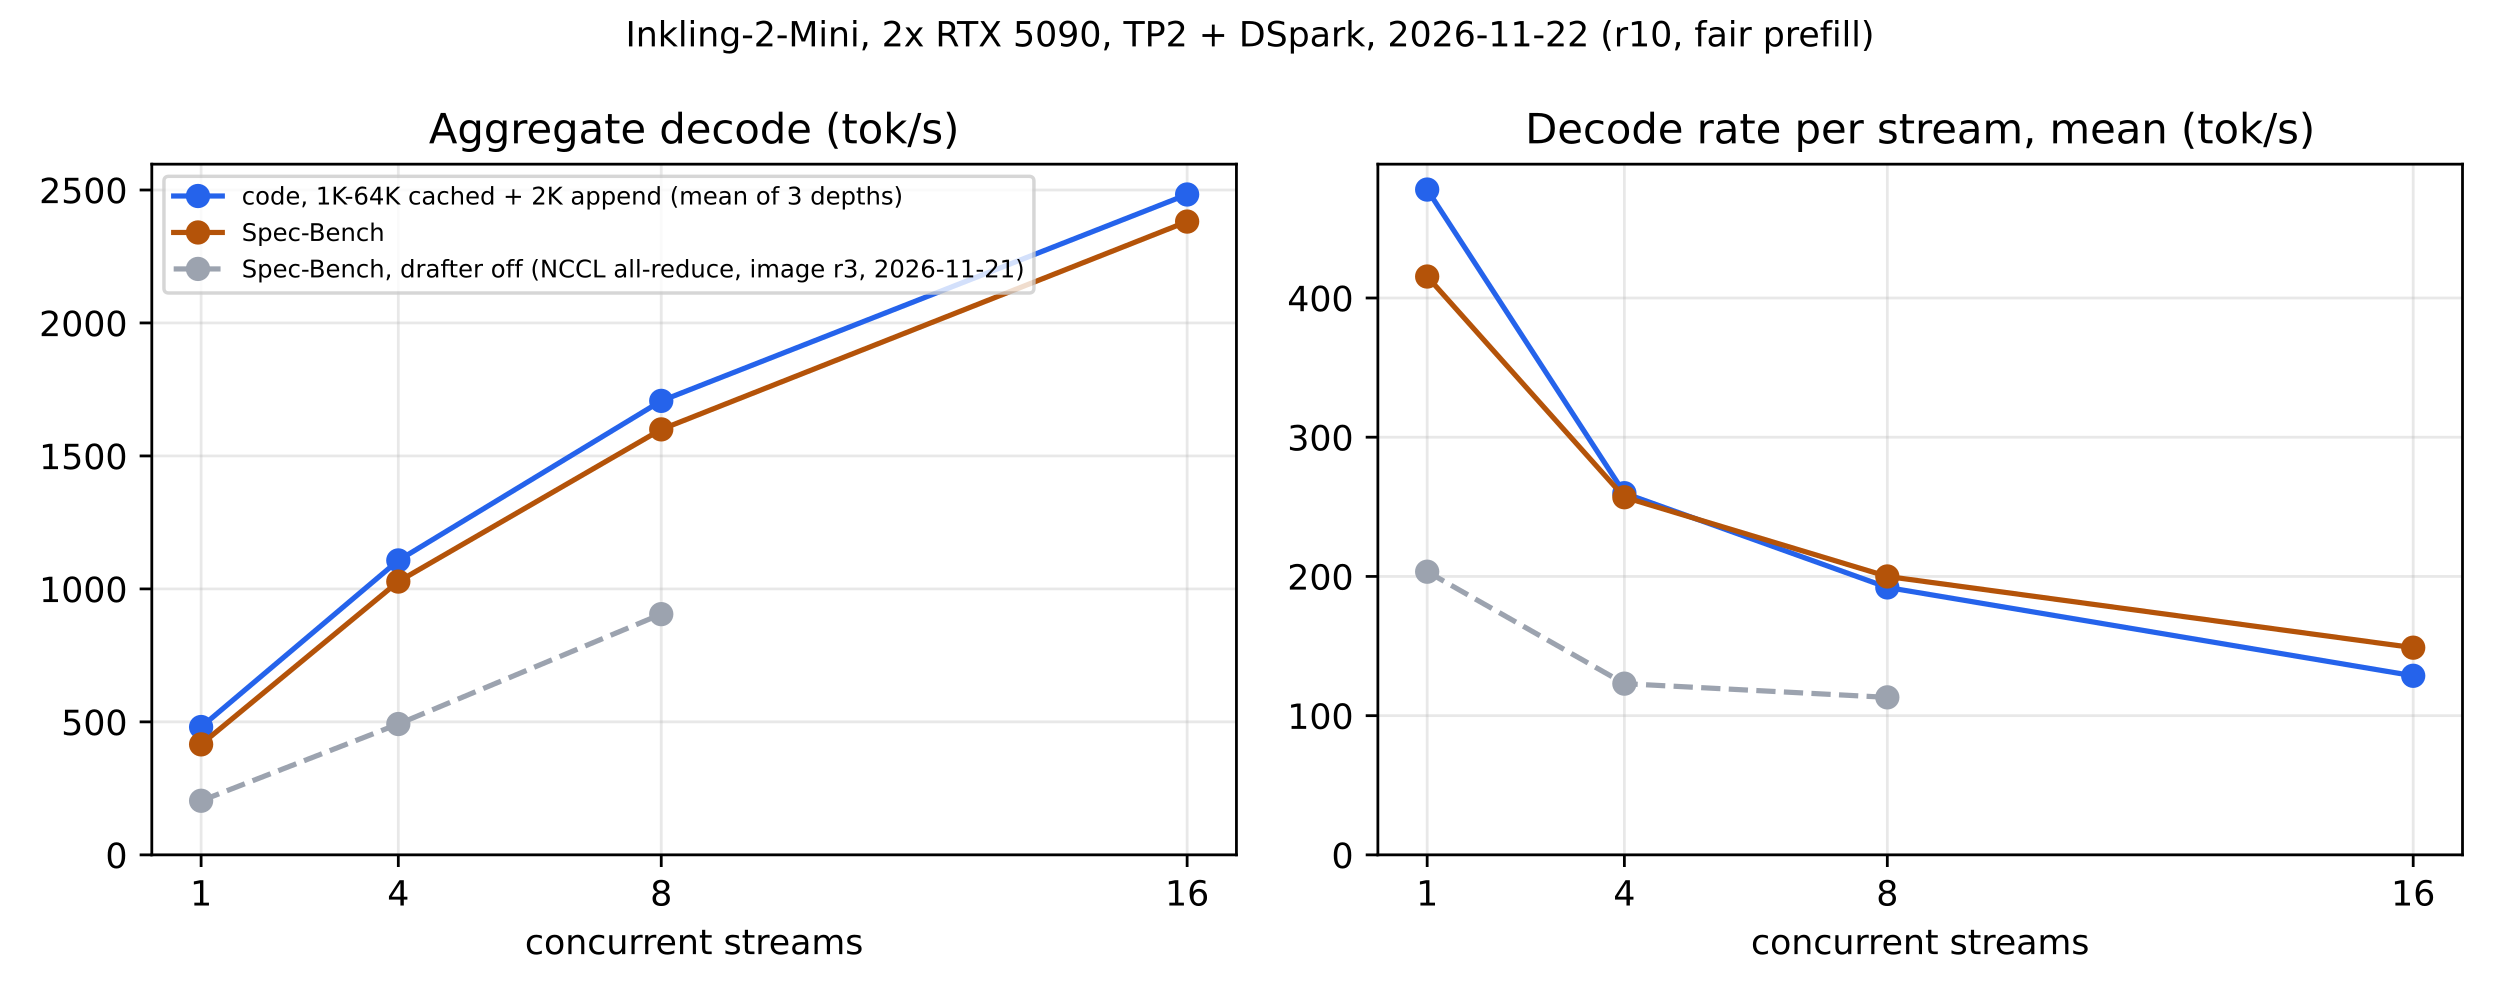
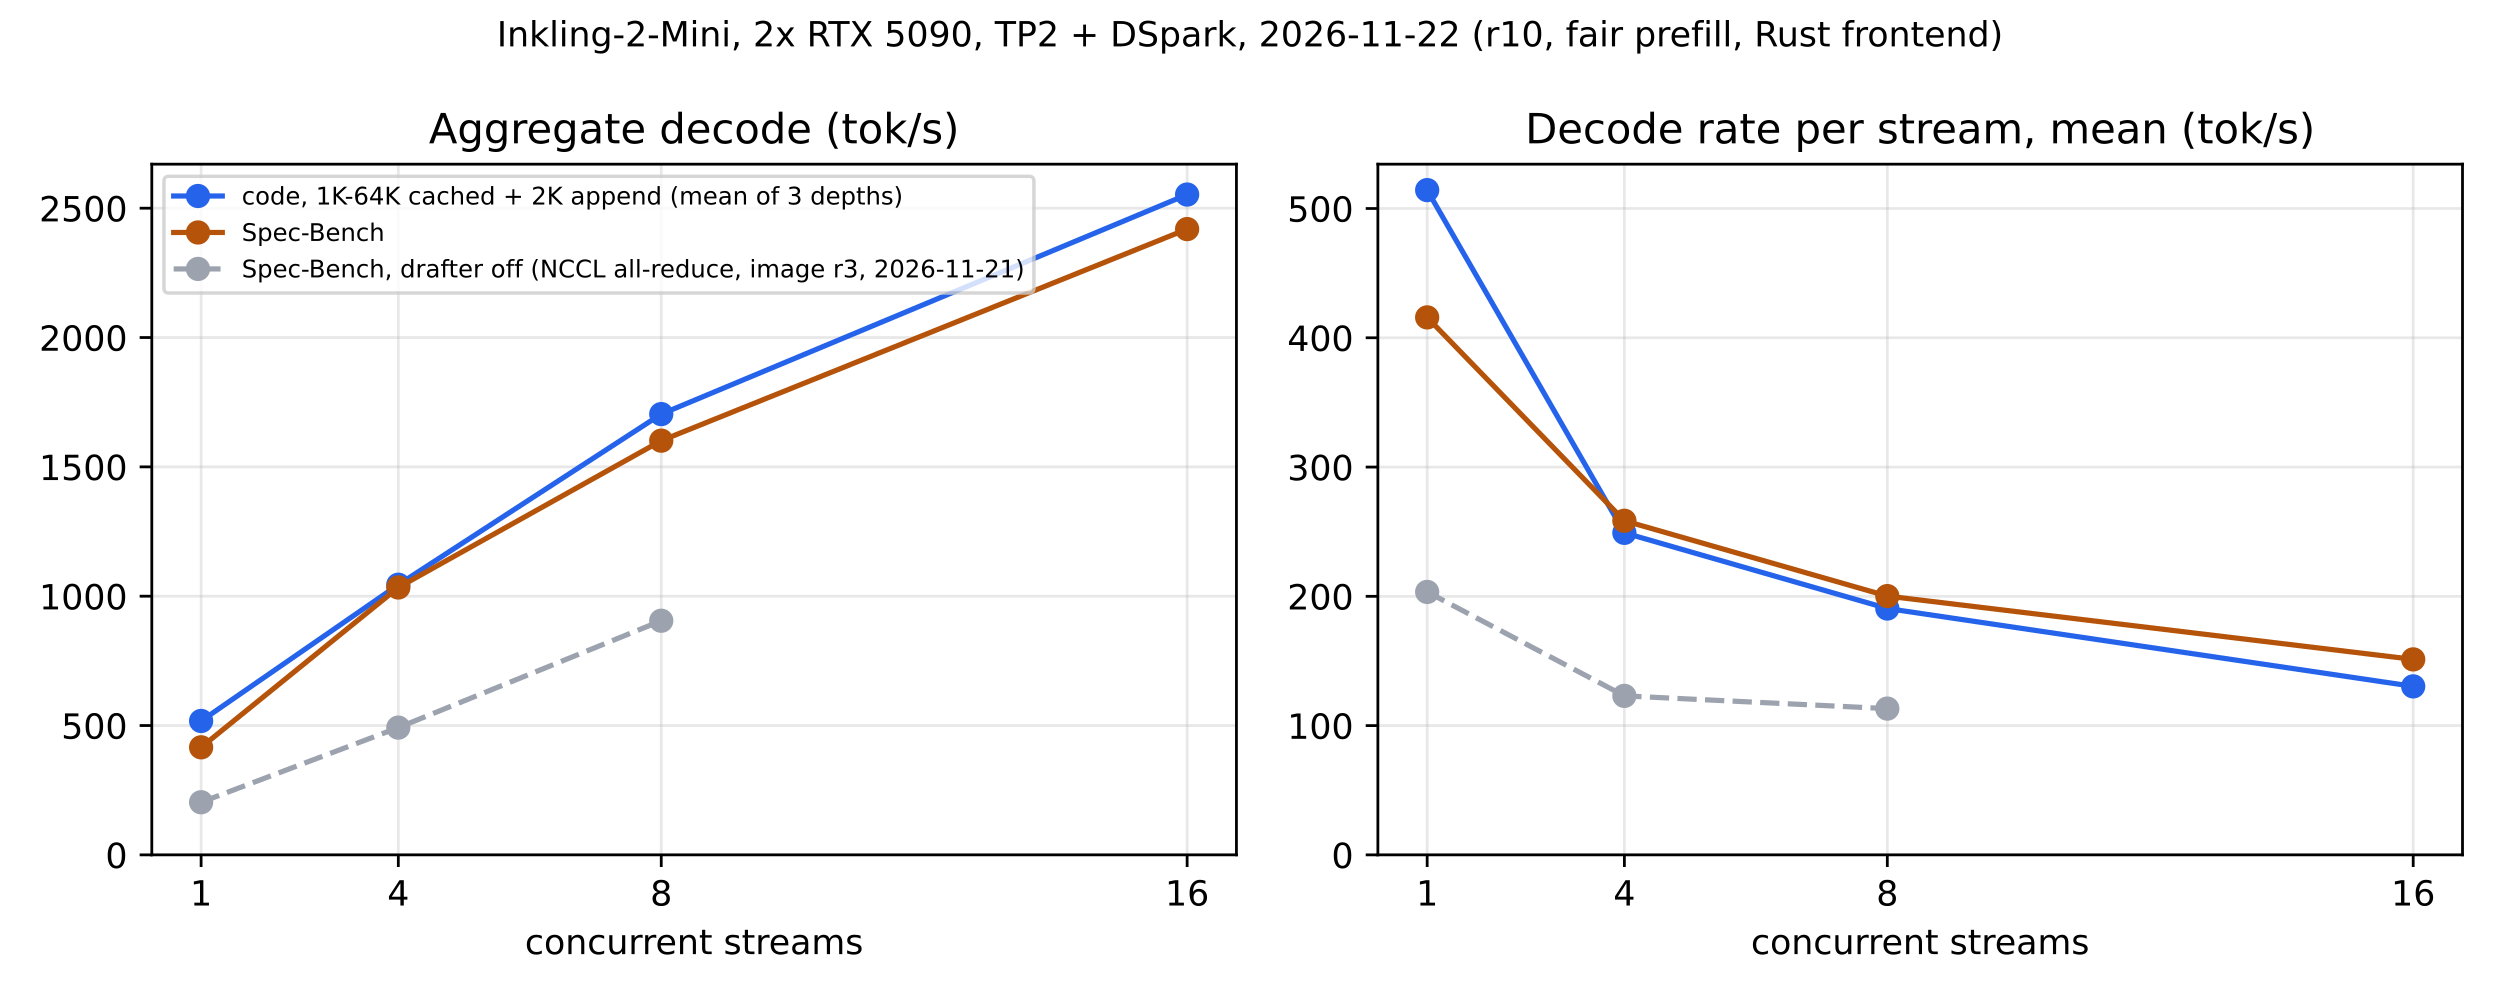
<svg xmlns="http://www.w3.org/2000/svg" xmlns:xlink="http://www.w3.org/1999/xlink" width="720pt" height="288pt" viewBox="0 0 720 288" version="1.1">
  <defs>
    <style type="text/css">*{stroke-linejoin: round; stroke-linecap: butt}</style>
  </defs>
  <g id="figure_1">
    <g id="patch_1">
      <path d="M 0 288  L 720 288  L 720 0  L 0 0  z " style="fill: #ffffff" />
    </g>
    <g id="axes_1">
      <g id="patch_2">
        <path d="M 43.72 246.2  L 356.093 246.2  L 356.093 47.282  L 43.72 47.282  z " style="fill: #ffffff" />
      </g>
      <g id="matplotlib.axis_1">
        <g id="xtick_1">
          <g id="line2d_1">
            <path d="M 57.919 246.2  L 57.919 47.282  " clip-path="url(#p07072fa3d1)" style="fill: none; stroke: #b0b0b0; stroke-opacity: 0.3; stroke-width: 0.8; stroke-linecap: square" />
          </g>
          <g id="line2d_2">
            <defs>
              <path id="m8ae84a6c62" d="M 0 0  L 0 3.5  " style="stroke: #000000; stroke-width: 0.8" />
            </defs>
            <g>
              <use xlink:href="#m8ae84a6c62" x="57.919" y="246.2" style="stroke: #000000; stroke-width: 0.8" />
            </g>
          </g>
          <g id="text_1">
            <text style="font-size: 10px; font-family: 'DejaVu Sans', 'Bitstream Vera Sans', 'Computer Modern Sans Serif', 'Lucida Grande', 'Verdana', 'Geneva', 'Lucid', 'Arial', 'Helvetica', 'Avant Garde', sans-serif; text-anchor: middle" x="57.919" y="260.798" transform="rotate(-0 57.91875 260.7977)">1</text>
          </g>
        </g>
        <g id="xtick_2">
          <g id="line2d_3">
            <path d="M 114.714 246.2  L 114.714 47.282  " clip-path="url(#p07072fa3d1)" style="fill: none; stroke: #b0b0b0; stroke-opacity: 0.3; stroke-width: 0.8; stroke-linecap: square" />
          </g>
          <g id="line2d_4">
            <g>
              <use xlink:href="#m8ae84a6c62" x="114.714" y="246.2" style="stroke: #000000; stroke-width: 0.8" />
            </g>
          </g>
          <g id="text_2">
            <text style="font-size: 10px; font-family: 'DejaVu Sans', 'Bitstream Vera Sans', 'Computer Modern Sans Serif', 'Lucida Grande', 'Verdana', 'Geneva', 'Lucid', 'Arial', 'Helvetica', 'Avant Garde', sans-serif; text-anchor: middle" x="114.714" y="260.798" transform="rotate(-0 114.7138 260.7977)">4</text>
          </g>
        </g>
        <g id="xtick_3">
          <g id="line2d_5">
            <path d="M 190.44 246.2  L 190.44 47.282  " clip-path="url(#p07072fa3d1)" style="fill: none; stroke: #b0b0b0; stroke-opacity: 0.3; stroke-width: 0.8; stroke-linecap: square" />
          </g>
          <g id="line2d_6">
            <g>
              <use xlink:href="#m8ae84a6c62" x="190.44" y="246.2" style="stroke: #000000; stroke-width: 0.8" />
            </g>
          </g>
          <g id="text_3">
            <text style="font-size: 10px; font-family: 'DejaVu Sans', 'Bitstream Vera Sans', 'Computer Modern Sans Serif', 'Lucida Grande', 'Verdana', 'Geneva', 'Lucid', 'Arial', 'Helvetica', 'Avant Garde', sans-serif; text-anchor: middle" x="190.44" y="260.798" transform="rotate(-0 190.4404 260.7977)">8</text>
          </g>
        </g>
        <g id="xtick_4">
          <g id="line2d_7">
            <path d="M 341.894 246.2  L 341.894 47.282  " clip-path="url(#p07072fa3d1)" style="fill: none; stroke: #b0b0b0; stroke-opacity: 0.3; stroke-width: 0.8; stroke-linecap: square" />
          </g>
          <g id="line2d_8">
            <g>
              <use xlink:href="#m8ae84a6c62" x="341.894" y="246.2" style="stroke: #000000; stroke-width: 0.8" />
            </g>
          </g>
          <g id="text_4">
            <text style="font-size: 10px; font-family: 'DejaVu Sans', 'Bitstream Vera Sans', 'Computer Modern Sans Serif', 'Lucida Grande', 'Verdana', 'Geneva', 'Lucid', 'Arial', 'Helvetica', 'Avant Garde', sans-serif; text-anchor: middle" x="341.894" y="260.798" transform="rotate(-0 341.8938 260.7977)">16</text>
          </g>
        </g>
        <g id="text_5">
          <text style="font-size: 10px; font-family: 'DejaVu Sans', 'Bitstream Vera Sans', 'Computer Modern Sans Serif', 'Lucida Grande', 'Verdana', 'Geneva', 'Lucid', 'Arial', 'Helvetica', 'Avant Garde', sans-serif; text-anchor: middle" x="199.906" y="274.798" transform="rotate(-0 199.9063 274.7977)">concurrent streams</text>
        </g>
      </g>
      <g id="matplotlib.axis_2">
        <g id="ytick_1">
          <g id="line2d_9">
            <path d="M 43.72 246.2  L 356.093 246.2  " clip-path="url(#p07072fa3d1)" style="fill: none; stroke: #b0b0b0; stroke-opacity: 0.3; stroke-width: 0.8; stroke-linecap: square" />
          </g>
          <g id="line2d_10">
            <defs>
              <path id="m08a8c9f568" d="M 0 0  L -3.5 0  " style="stroke: #000000; stroke-width: 0.8" />
            </defs>
            <g>
              <use xlink:href="#m08a8c9f568" x="43.72" y="246.2" style="stroke: #000000; stroke-width: 0.8" />
            </g>
          </g>
          <g id="text_6">
            <text style="font-size: 10px; font-family: 'DejaVu Sans', 'Bitstream Vera Sans', 'Computer Modern Sans Serif', 'Lucida Grande', 'Verdana', 'Geneva', 'Lucid', 'Arial', 'Helvetica', 'Avant Garde', sans-serif; text-anchor: end" x="36.72" y="249.999" transform="rotate(-0 36.72 249.9988)">0</text>
          </g>
        </g>
        <g id="ytick_2">
          <g id="line2d_11">
-             <path d="M 43.72 207.903  L 356.093 207.903  " clip-path="url(#p07072fa3d1)" style="fill: none; stroke: #b0b0b0; stroke-opacity: 0.3; stroke-width: 0.8; stroke-linecap: square" />
+             <path d="M 43.72 208.953  L 356.093 208.953  " clip-path="url(#p07072fa3d1)" style="fill: none; stroke: #b0b0b0; stroke-opacity: 0.3; stroke-width: 0.8; stroke-linecap: square" />
          </g>
          <g id="line2d_12">
            <g>
-               <use xlink:href="#m08a8c9f568" x="43.72" y="207.903" style="stroke: #000000; stroke-width: 0.8" />
+               <use xlink:href="#m08a8c9f568" x="43.72" y="208.953" style="stroke: #000000; stroke-width: 0.8" />
            </g>
          </g>
          <g id="text_7">
-             <text style="font-size: 10px; font-family: 'DejaVu Sans', 'Bitstream Vera Sans', 'Computer Modern Sans Serif', 'Lucida Grande', 'Verdana', 'Geneva', 'Lucid', 'Arial', 'Helvetica', 'Avant Garde', sans-serif; text-anchor: end" x="36.72" y="211.701" transform="rotate(-0 36.72 211.7015)">500</text>
+             <text style="font-size: 10px; font-family: 'DejaVu Sans', 'Bitstream Vera Sans', 'Computer Modern Sans Serif', 'Lucida Grande', 'Verdana', 'Geneva', 'Lucid', 'Arial', 'Helvetica', 'Avant Garde', sans-serif; text-anchor: end" x="36.72" y="212.752" transform="rotate(-0 36.72 212.7521)">500</text>
          </g>
        </g>
        <g id="ytick_3">
          <g id="line2d_13">
-             <path d="M 43.72 169.605  L 356.093 169.605  " clip-path="url(#p07072fa3d1)" style="fill: none; stroke: #b0b0b0; stroke-opacity: 0.3; stroke-width: 0.8; stroke-linecap: square" />
+             <path d="M 43.72 171.707  L 356.093 171.707  " clip-path="url(#p07072fa3d1)" style="fill: none; stroke: #b0b0b0; stroke-opacity: 0.3; stroke-width: 0.8; stroke-linecap: square" />
          </g>
          <g id="line2d_14">
            <g>
-               <use xlink:href="#m08a8c9f568" x="43.72" y="169.605" style="stroke: #000000; stroke-width: 0.8" />
+               <use xlink:href="#m08a8c9f568" x="43.72" y="171.707" style="stroke: #000000; stroke-width: 0.8" />
            </g>
          </g>
          <g id="text_8">
-             <text style="font-size: 10px; font-family: 'DejaVu Sans', 'Bitstream Vera Sans', 'Computer Modern Sans Serif', 'Lucida Grande', 'Verdana', 'Geneva', 'Lucid', 'Arial', 'Helvetica', 'Avant Garde', sans-serif; text-anchor: end" x="36.72" y="173.404" transform="rotate(-0 36.72 173.4041)">1000</text>
+             <text style="font-size: 10px; font-family: 'DejaVu Sans', 'Bitstream Vera Sans', 'Computer Modern Sans Serif', 'Lucida Grande', 'Verdana', 'Geneva', 'Lucid', 'Arial', 'Helvetica', 'Avant Garde', sans-serif; text-anchor: end" x="36.72" y="175.505" transform="rotate(-0 36.72 175.5054)">1000</text>
          </g>
        </g>
        <g id="ytick_4">
          <g id="line2d_15">
-             <path d="M 43.72 131.308  L 356.093 131.308  " clip-path="url(#p07072fa3d1)" style="fill: none; stroke: #b0b0b0; stroke-opacity: 0.3; stroke-width: 0.8; stroke-linecap: square" />
+             <path d="M 43.72 134.46  L 356.093 134.46  " clip-path="url(#p07072fa3d1)" style="fill: none; stroke: #b0b0b0; stroke-opacity: 0.3; stroke-width: 0.8; stroke-linecap: square" />
          </g>
          <g id="line2d_16">
            <g>
-               <use xlink:href="#m08a8c9f568" x="43.72" y="131.308" style="stroke: #000000; stroke-width: 0.8" />
+               <use xlink:href="#m08a8c9f568" x="43.72" y="134.46" style="stroke: #000000; stroke-width: 0.8" />
            </g>
          </g>
          <g id="text_9">
-             <text style="font-size: 10px; font-family: 'DejaVu Sans', 'Bitstream Vera Sans', 'Computer Modern Sans Serif', 'Lucida Grande', 'Verdana', 'Geneva', 'Lucid', 'Arial', 'Helvetica', 'Avant Garde', sans-serif; text-anchor: end" x="36.72" y="135.107" transform="rotate(-0 36.72 135.1068)">1500</text>
+             <text style="font-size: 10px; font-family: 'DejaVu Sans', 'Bitstream Vera Sans', 'Computer Modern Sans Serif', 'Lucida Grande', 'Verdana', 'Geneva', 'Lucid', 'Arial', 'Helvetica', 'Avant Garde', sans-serif; text-anchor: end" x="36.72" y="138.259" transform="rotate(-0 36.72 138.2587)">1500</text>
          </g>
        </g>
        <g id="ytick_5">
          <g id="line2d_17">
-             <path d="M 43.72 93.011  L 356.093 93.011  " clip-path="url(#p07072fa3d1)" style="fill: none; stroke: #b0b0b0; stroke-opacity: 0.3; stroke-width: 0.8; stroke-linecap: square" />
+             <path d="M 43.72 97.213  L 356.093 97.213  " clip-path="url(#p07072fa3d1)" style="fill: none; stroke: #b0b0b0; stroke-opacity: 0.3; stroke-width: 0.8; stroke-linecap: square" />
          </g>
          <g id="line2d_18">
            <g>
-               <use xlink:href="#m08a8c9f568" x="43.72" y="93.011" style="stroke: #000000; stroke-width: 0.8" />
+               <use xlink:href="#m08a8c9f568" x="43.72" y="97.213" style="stroke: #000000; stroke-width: 0.8" />
            </g>
          </g>
          <g id="text_10">
-             <text style="font-size: 10px; font-family: 'DejaVu Sans', 'Bitstream Vera Sans', 'Computer Modern Sans Serif', 'Lucida Grande', 'Verdana', 'Geneva', 'Lucid', 'Arial', 'Helvetica', 'Avant Garde', sans-serif; text-anchor: end" x="36.72" y="96.809" transform="rotate(-0 36.72 96.80939)">2000</text>
+             <text style="font-size: 10px; font-family: 'DejaVu Sans', 'Bitstream Vera Sans', 'Computer Modern Sans Serif', 'Lucida Grande', 'Verdana', 'Geneva', 'Lucid', 'Arial', 'Helvetica', 'Avant Garde', sans-serif; text-anchor: end" x="36.72" y="101.012" transform="rotate(-0 36.72 101.0119)">2000</text>
          </g>
        </g>
        <g id="ytick_6">
          <g id="line2d_19">
-             <path d="M 43.72 54.713  L 356.093 54.713  " clip-path="url(#p07072fa3d1)" style="fill: none; stroke: #b0b0b0; stroke-opacity: 0.3; stroke-width: 0.8; stroke-linecap: square" />
+             <path d="M 43.72 59.966  L 356.093 59.966  " clip-path="url(#p07072fa3d1)" style="fill: none; stroke: #b0b0b0; stroke-opacity: 0.3; stroke-width: 0.8; stroke-linecap: square" />
          </g>
          <g id="line2d_20">
            <g>
-               <use xlink:href="#m08a8c9f568" x="43.72" y="54.713" style="stroke: #000000; stroke-width: 0.8" />
+               <use xlink:href="#m08a8c9f568" x="43.72" y="59.966" style="stroke: #000000; stroke-width: 0.8" />
            </g>
          </g>
          <g id="text_11">
-             <text style="font-size: 10px; font-family: 'DejaVu Sans', 'Bitstream Vera Sans', 'Computer Modern Sans Serif', 'Lucida Grande', 'Verdana', 'Geneva', 'Lucid', 'Arial', 'Helvetica', 'Avant Garde', sans-serif; text-anchor: end" x="36.72" y="58.512" transform="rotate(-0 36.72 58.51204)">2500</text>
+             <text style="font-size: 10px; font-family: 'DejaVu Sans', 'Bitstream Vera Sans', 'Computer Modern Sans Serif', 'Lucida Grande', 'Verdana', 'Geneva', 'Lucid', 'Arial', 'Helvetica', 'Avant Garde', sans-serif; text-anchor: end" x="36.72" y="63.765" transform="rotate(-0 36.72 63.7652)">2500</text>
          </g>
        </g>
      </g>
      <g id="line2d_21">
-         <path d="M 57.919 209.381  L 114.714 161.407  L 190.44 115.453  L 341.894 56.013  " clip-path="url(#p07072fa3d1)" style="fill: none; stroke: #2563eb; stroke-width: 1.5; stroke-linecap: square" />
+         <path d="M 57.919 207.64  L 114.714 168.402  L 190.44 119.258  L 341.894 56.033  " clip-path="url(#p07072fa3d1)" style="fill: none; stroke: #2563eb; stroke-width: 1.5; stroke-linecap: square" />
        <defs>
          <path id="ma4bef26cf2" d="M 0 3  C 0.796 3 1.559 2.684 2.121 2.121  C 2.684 1.559 3 0.796 3 0  C 3 -0.796 2.684 -1.559 2.121 -2.121  C 1.559 -2.684 0.796 -3 0 -3  C -0.796 -3 -1.559 -2.684 -2.121 -2.121  C -2.684 -1.559 -3 -0.796 -3 0  C -3 0.796 -2.684 1.559 -2.121 2.121  C -1.559 2.684 -0.796 3 0 3  z " style="stroke: #2563eb" />
        </defs>
        <g clip-path="url(#p07072fa3d1)">
-           <use xlink:href="#ma4bef26cf2" x="57.919" y="209.381" style="fill: #2563eb; stroke: #2563eb" />
-           <use xlink:href="#ma4bef26cf2" x="114.714" y="161.407" style="fill: #2563eb; stroke: #2563eb" />
-           <use xlink:href="#ma4bef26cf2" x="190.44" y="115.453" style="fill: #2563eb; stroke: #2563eb" />
-           <use xlink:href="#ma4bef26cf2" x="341.894" y="56.013" style="fill: #2563eb; stroke: #2563eb" />
+           <use xlink:href="#ma4bef26cf2" x="57.919" y="207.64" style="fill: #2563eb; stroke: #2563eb" />
+           <use xlink:href="#ma4bef26cf2" x="114.714" y="168.402" style="fill: #2563eb; stroke: #2563eb" />
+           <use xlink:href="#ma4bef26cf2" x="190.44" y="119.258" style="fill: #2563eb; stroke: #2563eb" />
+           <use xlink:href="#ma4bef26cf2" x="341.894" y="56.033" style="fill: #2563eb; stroke: #2563eb" />
        </g>
      </g>
      <g id="line2d_22">
-         <path d="M 57.919 214.38  L 114.714 167.494  L 190.44 123.663  L 341.894 63.814  " clip-path="url(#p07072fa3d1)" style="fill: none; stroke: #b45309; stroke-width: 1.5; stroke-linecap: square" />
+         <path d="M 57.919 215.228  L 114.714 169.192  L 190.44 126.912  L 341.894 65.978  " clip-path="url(#p07072fa3d1)" style="fill: none; stroke: #b45309; stroke-width: 1.5; stroke-linecap: square" />
        <defs>
          <path id="m7443f6a566" d="M 0 3  C 0.796 3 1.559 2.684 2.121 2.121  C 2.684 1.559 3 0.796 3 0  C 3 -0.796 2.684 -1.559 2.121 -2.121  C 1.559 -2.684 0.796 -3 0 -3  C -0.796 -3 -1.559 -2.684 -2.121 -2.121  C -2.684 -1.559 -3 -0.796 -3 0  C -3 0.796 -2.684 1.559 -2.121 2.121  C -1.559 2.684 -0.796 3 0 3  z " style="stroke: #b45309" />
        </defs>
        <g clip-path="url(#p07072fa3d1)">
-           <use xlink:href="#m7443f6a566" x="57.919" y="214.38" style="fill: #b45309; stroke: #b45309" />
-           <use xlink:href="#m7443f6a566" x="114.714" y="167.494" style="fill: #b45309; stroke: #b45309" />
-           <use xlink:href="#m7443f6a566" x="190.44" y="123.663" style="fill: #b45309; stroke: #b45309" />
-           <use xlink:href="#m7443f6a566" x="341.894" y="63.814" style="fill: #b45309; stroke: #b45309" />
+           <use xlink:href="#m7443f6a566" x="57.919" y="215.228" style="fill: #b45309; stroke: #b45309" />
+           <use xlink:href="#m7443f6a566" x="114.714" y="169.192" style="fill: #b45309; stroke: #b45309" />
+           <use xlink:href="#m7443f6a566" x="190.44" y="126.912" style="fill: #b45309; stroke: #b45309" />
+           <use xlink:href="#m7443f6a566" x="341.894" y="65.978" style="fill: #b45309; stroke: #b45309" />
        </g>
      </g>
      <g id="line2d_23">
-         <path d="M 57.919 230.621  L 114.714 208.52  L 190.44 176.873  " clip-path="url(#p07072fa3d1)" style="fill: none; stroke-dasharray: 5.55,2.4; stroke-dashoffset: 0; stroke: #9ca3af; stroke-width: 1.5" />
+         <path d="M 57.919 231.049  L 114.714 209.553  L 190.44 178.775  " clip-path="url(#p07072fa3d1)" style="fill: none; stroke-dasharray: 5.55,2.4; stroke-dashoffset: 0; stroke: #9ca3af; stroke-width: 1.5" />
        <defs>
          <path id="mf953f66db9" d="M 0 3  C 0.796 3 1.559 2.684 2.121 2.121  C 2.684 1.559 3 0.796 3 0  C 3 -0.796 2.684 -1.559 2.121 -2.121  C 1.559 -2.684 0.796 -3 0 -3  C -0.796 -3 -1.559 -2.684 -2.121 -2.121  C -2.684 -1.559 -3 -0.796 -3 0  C -3 0.796 -2.684 1.559 -2.121 2.121  C -1.559 2.684 -0.796 3 0 3  z " style="stroke: #9ca3af" />
        </defs>
        <g clip-path="url(#p07072fa3d1)">
-           <use xlink:href="#mf953f66db9" x="57.919" y="230.621" style="fill: #9ca3af; stroke: #9ca3af" />
-           <use xlink:href="#mf953f66db9" x="114.714" y="208.52" style="fill: #9ca3af; stroke: #9ca3af" />
-           <use xlink:href="#mf953f66db9" x="190.44" y="176.873" style="fill: #9ca3af; stroke: #9ca3af" />
+           <use xlink:href="#mf953f66db9" x="57.919" y="231.049" style="fill: #9ca3af; stroke: #9ca3af" />
+           <use xlink:href="#mf953f66db9" x="114.714" y="209.553" style="fill: #9ca3af; stroke: #9ca3af" />
+           <use xlink:href="#mf953f66db9" x="190.44" y="178.775" style="fill: #9ca3af; stroke: #9ca3af" />
        </g>
      </g>
      <g id="patch_3">
        <path d="M 43.72 246.2  L 43.72 47.282  " style="fill: none; stroke: #000000; stroke-width: 0.8; stroke-linejoin: miter; stroke-linecap: square" />
      </g>
      <g id="patch_4">
        <path d="M 356.093 246.2  L 356.093 47.282  " style="fill: none; stroke: #000000; stroke-width: 0.8; stroke-linejoin: miter; stroke-linecap: square" />
      </g>
      <g id="patch_5">
        <path d="M 43.72 246.2  L 356.093 246.2  " style="fill: none; stroke: #000000; stroke-width: 0.8; stroke-linejoin: miter; stroke-linecap: square" />
      </g>
      <g id="patch_6">
        <path d="M 43.72 47.282  L 356.093 47.282  " style="fill: none; stroke: #000000; stroke-width: 0.8; stroke-linejoin: miter; stroke-linecap: square" />
      </g>
      <g id="text_12">
        <text style="font-size: 12px; font-family: 'DejaVu Sans', 'Bitstream Vera Sans', 'Computer Modern Sans Serif', 'Lucida Grande', 'Verdana', 'Geneva', 'Lucid', 'Arial', 'Helvetica', 'Avant Garde', sans-serif; text-anchor: middle" x="199.906" y="41.282" transform="rotate(-0 199.9063 41.28234)">Aggregate decode (tok/s)</text>
      </g>
      <g id="legend_1">
        <g id="patch_7">
          <path d="M 48.62 84.384  L 296.369 84.384  Q 297.769 84.384 297.769 82.984  L 297.769 52.182  Q 297.769 50.782 296.369 50.782  L 48.62 50.782  Q 47.22 50.782 47.22 52.182  L 47.22 82.984  Q 47.22 84.384 48.62 84.384  z " style="fill: #ffffff; opacity: 0.8; stroke: #cccccc; stroke-linejoin: miter" />
        </g>
        <g id="line2d_24">
          <path d="M 50.02 56.451  L 57.02 56.451  L 64.02 56.451  " style="fill: none; stroke: #2563eb; stroke-width: 1.5; stroke-linecap: square" />
          <g>
            <use xlink:href="#ma4bef26cf2" x="57.02" y="56.451" style="fill: #2563eb; stroke: #2563eb" />
          </g>
        </g>
        <g id="text_13">
          <text style="font-size: 7px; font-family: 'DejaVu Sans', 'Bitstream Vera Sans', 'Computer Modern Sans Serif', 'Lucida Grande', 'Verdana', 'Geneva', 'Lucid', 'Arial', 'Helvetica', 'Avant Garde', sans-serif; text-anchor: start" x="69.62" y="58.901" transform="rotate(-0 69.62 58.90125)">code, 1K-64K cached + 2K append (mean of 3 depths)</text>
        </g>
        <g id="line2d_25">
          <path d="M 50.02 66.952  L 57.02 66.952  L 64.02 66.952  " style="fill: none; stroke: #b45309; stroke-width: 1.5; stroke-linecap: square" />
          <g>
            <use xlink:href="#m7443f6a566" x="57.02" y="66.952" style="fill: #b45309; stroke: #b45309" />
          </g>
        </g>
        <g id="text_14">
          <text style="font-size: 7px; font-family: 'DejaVu Sans', 'Bitstream Vera Sans', 'Computer Modern Sans Serif', 'Lucida Grande', 'Verdana', 'Geneva', 'Lucid', 'Arial', 'Helvetica', 'Avant Garde', sans-serif; text-anchor: start" x="69.62" y="69.402" transform="rotate(-0 69.62 69.4018)">Spec-Bench</text>
        </g>
        <g id="line2d_26">
          <path d="M 50.02 77.452  L 57.02 77.452  L 64.02 77.452  " style="fill: none; stroke-dasharray: 5.55,2.4; stroke-dashoffset: 0; stroke: #9ca3af; stroke-width: 1.5" />
          <g>
            <use xlink:href="#mf953f66db9" x="57.02" y="77.452" style="fill: #9ca3af; stroke: #9ca3af" />
          </g>
        </g>
        <g id="text_15">
          <text style="font-size: 7px; font-family: 'DejaVu Sans', 'Bitstream Vera Sans', 'Computer Modern Sans Serif', 'Lucida Grande', 'Verdana', 'Geneva', 'Lucid', 'Arial', 'Helvetica', 'Avant Garde', sans-serif; text-anchor: start" x="69.62" y="79.902" transform="rotate(-0 69.62 79.90234)">Spec-Bench, drafter off (NCCL all-reduce, image r3, 2026-11-21)</text>
        </g>
      </g>
    </g>
    <g id="axes_2">
      <g id="patch_8">
        <path d="M 396.827 246.2  L 709.2 246.2  L 709.2 47.282  L 396.827 47.282  z " style="fill: #ffffff" />
      </g>
      <g id="matplotlib.axis_3">
        <g id="xtick_5">
          <g id="line2d_27">
            <path d="M 411.026 246.2  L 411.026 47.282  " clip-path="url(#p19c978e3be)" style="fill: none; stroke: #b0b0b0; stroke-opacity: 0.3; stroke-width: 0.8; stroke-linecap: square" />
          </g>
          <g id="line2d_28">
            <g>
              <use xlink:href="#m8ae84a6c62" x="411.026" y="246.2" style="stroke: #000000; stroke-width: 0.8" />
            </g>
          </g>
          <g id="text_16">
            <text style="font-size: 10px; font-family: 'DejaVu Sans', 'Bitstream Vera Sans', 'Computer Modern Sans Serif', 'Lucida Grande', 'Verdana', 'Geneva', 'Lucid', 'Arial', 'Helvetica', 'Avant Garde', sans-serif; text-anchor: middle" x="411.026" y="260.798" transform="rotate(-0 411.0262 260.7977)">1</text>
          </g>
        </g>
        <g id="xtick_6">
          <g id="line2d_29">
            <path d="M 467.821 246.2  L 467.821 47.282  " clip-path="url(#p19c978e3be)" style="fill: none; stroke: #b0b0b0; stroke-opacity: 0.3; stroke-width: 0.8; stroke-linecap: square" />
          </g>
          <g id="line2d_30">
            <g>
              <use xlink:href="#m8ae84a6c62" x="467.821" y="246.2" style="stroke: #000000; stroke-width: 0.8" />
            </g>
          </g>
          <g id="text_17">
            <text style="font-size: 10px; font-family: 'DejaVu Sans', 'Bitstream Vera Sans', 'Computer Modern Sans Serif', 'Lucida Grande', 'Verdana', 'Geneva', 'Lucid', 'Arial', 'Helvetica', 'Avant Garde', sans-serif; text-anchor: middle" x="467.821" y="260.798" transform="rotate(-0 467.8212 260.7977)">4</text>
          </g>
        </g>
        <g id="xtick_7">
          <g id="line2d_31">
            <path d="M 543.548 246.2  L 543.548 47.282  " clip-path="url(#p19c978e3be)" style="fill: none; stroke: #b0b0b0; stroke-opacity: 0.3; stroke-width: 0.8; stroke-linecap: square" />
          </g>
          <g id="line2d_32">
            <g>
              <use xlink:href="#m8ae84a6c62" x="543.548" y="246.2" style="stroke: #000000; stroke-width: 0.8" />
            </g>
          </g>
          <g id="text_18">
            <text style="font-size: 10px; font-family: 'DejaVu Sans', 'Bitstream Vera Sans', 'Computer Modern Sans Serif', 'Lucida Grande', 'Verdana', 'Geneva', 'Lucid', 'Arial', 'Helvetica', 'Avant Garde', sans-serif; text-anchor: middle" x="543.548" y="260.798" transform="rotate(-0 543.5479 260.7977)">8</text>
          </g>
        </g>
        <g id="xtick_8">
          <g id="line2d_33">
            <path d="M 695.001 246.2  L 695.001 47.282  " clip-path="url(#p19c978e3be)" style="fill: none; stroke: #b0b0b0; stroke-opacity: 0.3; stroke-width: 0.8; stroke-linecap: square" />
          </g>
          <g id="line2d_34">
            <g>
              <use xlink:href="#m8ae84a6c62" x="695.001" y="246.2" style="stroke: #000000; stroke-width: 0.8" />
            </g>
          </g>
          <g id="text_19">
            <text style="font-size: 10px; font-family: 'DejaVu Sans', 'Bitstream Vera Sans', 'Computer Modern Sans Serif', 'Lucida Grande', 'Verdana', 'Geneva', 'Lucid', 'Arial', 'Helvetica', 'Avant Garde', sans-serif; text-anchor: middle" x="695.001" y="260.798" transform="rotate(-0 695.0012 260.7977)">16</text>
          </g>
        </g>
        <g id="text_20">
          <text style="font-size: 10px; font-family: 'DejaVu Sans', 'Bitstream Vera Sans', 'Computer Modern Sans Serif', 'Lucida Grande', 'Verdana', 'Geneva', 'Lucid', 'Arial', 'Helvetica', 'Avant Garde', sans-serif; text-anchor: middle" x="553.014" y="274.798" transform="rotate(-0 553.0137 274.7977)">concurrent streams</text>
        </g>
      </g>
      <g id="matplotlib.axis_4">
        <g id="ytick_7">
          <g id="line2d_35">
            <path d="M 396.827 246.2  L 709.2 246.2  " clip-path="url(#p19c978e3be)" style="fill: none; stroke: #b0b0b0; stroke-opacity: 0.3; stroke-width: 0.8; stroke-linecap: square" />
          </g>
          <g id="line2d_36">
            <g>
              <use xlink:href="#m08a8c9f568" x="396.827" y="246.2" style="stroke: #000000; stroke-width: 0.8" />
            </g>
          </g>
          <g id="text_21">
            <text style="font-size: 10px; font-family: 'DejaVu Sans', 'Bitstream Vera Sans', 'Computer Modern Sans Serif', 'Lucida Grande', 'Verdana', 'Geneva', 'Lucid', 'Arial', 'Helvetica', 'Avant Garde', sans-serif; text-anchor: end" x="389.827" y="249.999" transform="rotate(-0 389.8274 249.9988)">0</text>
          </g>
        </g>
        <g id="ytick_8">
          <g id="line2d_37">
-             <path d="M 396.827 206.107  L 709.2 206.107  " clip-path="url(#p19c978e3be)" style="fill: none; stroke: #b0b0b0; stroke-opacity: 0.3; stroke-width: 0.8; stroke-linecap: square" />
+             <path d="M 396.827 208.97  L 709.2 208.97  " clip-path="url(#p19c978e3be)" style="fill: none; stroke: #b0b0b0; stroke-opacity: 0.3; stroke-width: 0.8; stroke-linecap: square" />
          </g>
          <g id="line2d_38">
            <g>
-               <use xlink:href="#m08a8c9f568" x="396.827" y="206.107" style="stroke: #000000; stroke-width: 0.8" />
+               <use xlink:href="#m08a8c9f568" x="396.827" y="208.97" style="stroke: #000000; stroke-width: 0.8" />
            </g>
          </g>
          <g id="text_22">
-             <text style="font-size: 10px; font-family: 'DejaVu Sans', 'Bitstream Vera Sans', 'Computer Modern Sans Serif', 'Lucida Grande', 'Verdana', 'Geneva', 'Lucid', 'Arial', 'Helvetica', 'Avant Garde', sans-serif; text-anchor: end" x="389.827" y="209.906" transform="rotate(-0 389.8274 209.9056)">100</text>
+             <text style="font-size: 10px; font-family: 'DejaVu Sans', 'Bitstream Vera Sans', 'Computer Modern Sans Serif', 'Lucida Grande', 'Verdana', 'Geneva', 'Lucid', 'Arial', 'Helvetica', 'Avant Garde', sans-serif; text-anchor: end" x="389.827" y="212.768" transform="rotate(-0 389.8274 212.7684)">100</text>
          </g>
        </g>
        <g id="ytick_9">
          <g id="line2d_39">
-             <path d="M 396.827 166.014  L 709.2 166.014  " clip-path="url(#p19c978e3be)" style="fill: none; stroke: #b0b0b0; stroke-opacity: 0.3; stroke-width: 0.8; stroke-linecap: square" />
+             <path d="M 396.827 171.739  L 709.2 171.739  " clip-path="url(#p19c978e3be)" style="fill: none; stroke: #b0b0b0; stroke-opacity: 0.3; stroke-width: 0.8; stroke-linecap: square" />
          </g>
          <g id="line2d_40">
            <g>
-               <use xlink:href="#m08a8c9f568" x="396.827" y="166.014" style="stroke: #000000; stroke-width: 0.8" />
+               <use xlink:href="#m08a8c9f568" x="396.827" y="171.739" style="stroke: #000000; stroke-width: 0.8" />
            </g>
          </g>
          <g id="text_23">
-             <text style="font-size: 10px; font-family: 'DejaVu Sans', 'Bitstream Vera Sans', 'Computer Modern Sans Serif', 'Lucida Grande', 'Verdana', 'Geneva', 'Lucid', 'Arial', 'Helvetica', 'Avant Garde', sans-serif; text-anchor: end" x="389.827" y="169.812" transform="rotate(-0 389.8274 169.8124)">200</text>
+             <text style="font-size: 10px; font-family: 'DejaVu Sans', 'Bitstream Vera Sans', 'Computer Modern Sans Serif', 'Lucida Grande', 'Verdana', 'Geneva', 'Lucid', 'Arial', 'Helvetica', 'Avant Garde', sans-serif; text-anchor: end" x="389.827" y="175.538" transform="rotate(-0 389.8274 175.538)">200</text>
          </g>
        </g>
        <g id="ytick_10">
          <g id="line2d_41">
-             <path d="M 396.827 125.92  L 709.2 125.92  " clip-path="url(#p19c978e3be)" style="fill: none; stroke: #b0b0b0; stroke-opacity: 0.3; stroke-width: 0.8; stroke-linecap: square" />
+             <path d="M 396.827 134.509  L 709.2 134.509  " clip-path="url(#p19c978e3be)" style="fill: none; stroke: #b0b0b0; stroke-opacity: 0.3; stroke-width: 0.8; stroke-linecap: square" />
          </g>
          <g id="line2d_42">
            <g>
-               <use xlink:href="#m08a8c9f568" x="396.827" y="125.92" style="stroke: #000000; stroke-width: 0.8" />
+               <use xlink:href="#m08a8c9f568" x="396.827" y="134.509" style="stroke: #000000; stroke-width: 0.8" />
            </g>
          </g>
          <g id="text_24">
-             <text style="font-size: 10px; font-family: 'DejaVu Sans', 'Bitstream Vera Sans', 'Computer Modern Sans Serif', 'Lucida Grande', 'Verdana', 'Geneva', 'Lucid', 'Arial', 'Helvetica', 'Avant Garde', sans-serif; text-anchor: end" x="389.827" y="129.719" transform="rotate(-0 389.8274 129.7192)">300</text>
+             <text style="font-size: 10px; font-family: 'DejaVu Sans', 'Bitstream Vera Sans', 'Computer Modern Sans Serif', 'Lucida Grande', 'Verdana', 'Geneva', 'Lucid', 'Arial', 'Helvetica', 'Avant Garde', sans-serif; text-anchor: end" x="389.827" y="138.308" transform="rotate(-0 389.8274 138.3076)">300</text>
          </g>
        </g>
        <g id="ytick_11">
          <g id="line2d_43">
-             <path d="M 396.827 85.827  L 709.2 85.827  " clip-path="url(#p19c978e3be)" style="fill: none; stroke: #b0b0b0; stroke-opacity: 0.3; stroke-width: 0.8; stroke-linecap: square" />
+             <path d="M 396.827 97.278  L 709.2 97.278  " clip-path="url(#p19c978e3be)" style="fill: none; stroke: #b0b0b0; stroke-opacity: 0.3; stroke-width: 0.8; stroke-linecap: square" />
          </g>
          <g id="line2d_44">
            <g>
-               <use xlink:href="#m08a8c9f568" x="396.827" y="85.827" style="stroke: #000000; stroke-width: 0.8" />
+               <use xlink:href="#m08a8c9f568" x="396.827" y="97.278" style="stroke: #000000; stroke-width: 0.8" />
            </g>
          </g>
          <g id="text_25">
-             <text style="font-size: 10px; font-family: 'DejaVu Sans', 'Bitstream Vera Sans', 'Computer Modern Sans Serif', 'Lucida Grande', 'Verdana', 'Geneva', 'Lucid', 'Arial', 'Helvetica', 'Avant Garde', sans-serif; text-anchor: end" x="389.827" y="89.626" transform="rotate(-0 389.8274 89.626)">400</text>
-           </g>
-         </g>
-       </g>
-       <g id="line2d_45">
-         <path d="M 411.026 54.595  L 467.821 142.038  L 543.548 169.181  L 695.001 194.627  " clip-path="url(#p19c978e3be)" style="fill: none; stroke: #2563eb; stroke-width: 1.5; stroke-linecap: square" />
+             <text style="font-size: 10px; font-family: 'DejaVu Sans', 'Bitstream Vera Sans', 'Computer Modern Sans Serif', 'Lucida Grande', 'Verdana', 'Geneva', 'Lucid', 'Arial', 'Helvetica', 'Avant Garde', sans-serif; text-anchor: end" x="389.827" y="101.077" transform="rotate(-0 389.8274 101.0772)">400</text>
+           </g>
+         </g>
+         <g id="ytick_12">
+           <g id="line2d_45">
+             <path d="M 396.827 60.048  L 709.2 60.048  " clip-path="url(#p19c978e3be)" style="fill: none; stroke: #b0b0b0; stroke-opacity: 0.3; stroke-width: 0.8; stroke-linecap: square" />
+           </g>
+           <g id="line2d_46">
+             <g>
+               <use xlink:href="#m08a8c9f568" x="396.827" y="60.048" style="stroke: #000000; stroke-width: 0.8" />
+             </g>
+           </g>
+           <g id="text_26">
+             <text style="font-size: 10px; font-family: 'DejaVu Sans', 'Bitstream Vera Sans', 'Computer Modern Sans Serif', 'Lucida Grande', 'Verdana', 'Geneva', 'Lucid', 'Arial', 'Helvetica', 'Avant Garde', sans-serif; text-anchor: end" x="389.827" y="63.847" transform="rotate(-0 389.8274 63.84676)">500</text>
+           </g>
+         </g>
+       </g>
+       <g id="line2d_47">
+         <path d="M 411.026 54.749  L 467.821 153.459  L 543.548 175.251  L 695.001 197.676  " clip-path="url(#p19c978e3be)" style="fill: none; stroke: #2563eb; stroke-width: 1.5; stroke-linecap: square" />
        <g clip-path="url(#p19c978e3be)">
-           <use xlink:href="#ma4bef26cf2" x="411.026" y="54.595" style="fill: #2563eb; stroke: #2563eb" />
-           <use xlink:href="#ma4bef26cf2" x="467.821" y="142.038" style="fill: #2563eb; stroke: #2563eb" />
-           <use xlink:href="#ma4bef26cf2" x="543.548" y="169.181" style="fill: #2563eb; stroke: #2563eb" />
-           <use xlink:href="#ma4bef26cf2" x="695.001" y="194.627" style="fill: #2563eb; stroke: #2563eb" />
-         </g>
-       </g>
-       <g id="line2d_46">
-         <path d="M 411.026 79.641  L 467.821 143.204  L 543.548 166.023  L 695.001 186.532  " clip-path="url(#p19c978e3be)" style="fill: none; stroke: #b45309; stroke-width: 1.5; stroke-linecap: square" />
+           <use xlink:href="#ma4bef26cf2" x="411.026" y="54.749" style="fill: #2563eb; stroke: #2563eb" />
+           <use xlink:href="#ma4bef26cf2" x="467.821" y="153.459" style="fill: #2563eb; stroke: #2563eb" />
+           <use xlink:href="#ma4bef26cf2" x="543.548" y="175.251" style="fill: #2563eb; stroke: #2563eb" />
+           <use xlink:href="#ma4bef26cf2" x="695.001" y="197.676" style="fill: #2563eb; stroke: #2563eb" />
+         </g>
+       </g>
+       <g id="line2d_48">
+         <path d="M 411.026 91.408  L 467.821 149.982  L 543.548 171.678  L 695.001 189.905  " clip-path="url(#p19c978e3be)" style="fill: none; stroke: #b45309; stroke-width: 1.5; stroke-linecap: square" />
        <g clip-path="url(#p19c978e3be)">
-           <use xlink:href="#m7443f6a566" x="411.026" y="79.641" style="fill: #b45309; stroke: #b45309" />
-           <use xlink:href="#m7443f6a566" x="467.821" y="143.204" style="fill: #b45309; stroke: #b45309" />
-           <use xlink:href="#m7443f6a566" x="543.548" y="166.023" style="fill: #b45309; stroke: #b45309" />
-           <use xlink:href="#m7443f6a566" x="695.001" y="186.532" style="fill: #b45309; stroke: #b45309" />
-         </g>
-       </g>
-       <g id="line2d_47">
-         <path d="M 411.026 164.653  L 467.821 196.891  L 543.548 200.839  " clip-path="url(#p19c978e3be)" style="fill: none; stroke-dasharray: 5.55,2.4; stroke-dashoffset: 0; stroke: #9ca3af; stroke-width: 1.5" />
+           <use xlink:href="#m7443f6a566" x="411.026" y="91.408" style="fill: #b45309; stroke: #b45309" />
+           <use xlink:href="#m7443f6a566" x="467.821" y="149.982" style="fill: #b45309; stroke: #b45309" />
+           <use xlink:href="#m7443f6a566" x="543.548" y="171.678" style="fill: #b45309; stroke: #b45309" />
+           <use xlink:href="#m7443f6a566" x="695.001" y="189.905" style="fill: #b45309; stroke: #b45309" />
+         </g>
+       </g>
+       <g id="line2d_49">
+         <path d="M 411.026 170.476  L 467.821 200.412  L 543.548 204.078  " clip-path="url(#p19c978e3be)" style="fill: none; stroke-dasharray: 5.55,2.4; stroke-dashoffset: 0; stroke: #9ca3af; stroke-width: 1.5" />
        <g clip-path="url(#p19c978e3be)">
-           <use xlink:href="#mf953f66db9" x="411.026" y="164.653" style="fill: #9ca3af; stroke: #9ca3af" />
-           <use xlink:href="#mf953f66db9" x="467.821" y="196.891" style="fill: #9ca3af; stroke: #9ca3af" />
-           <use xlink:href="#mf953f66db9" x="543.548" y="200.839" style="fill: #9ca3af; stroke: #9ca3af" />
+           <use xlink:href="#mf953f66db9" x="411.026" y="170.476" style="fill: #9ca3af; stroke: #9ca3af" />
+           <use xlink:href="#mf953f66db9" x="467.821" y="200.412" style="fill: #9ca3af; stroke: #9ca3af" />
+           <use xlink:href="#mf953f66db9" x="543.548" y="204.078" style="fill: #9ca3af; stroke: #9ca3af" />
        </g>
      </g>
      <g id="patch_9">
        <path d="M 396.827 246.2  L 396.827 47.282  " style="fill: none; stroke: #000000; stroke-width: 0.8; stroke-linejoin: miter; stroke-linecap: square" />
      </g>
      <g id="patch_10">
        <path d="M 709.2 246.2  L 709.2 47.282  " style="fill: none; stroke: #000000; stroke-width: 0.8; stroke-linejoin: miter; stroke-linecap: square" />
      </g>
      <g id="patch_11">
        <path d="M 396.827 246.2  L 709.2 246.2  " style="fill: none; stroke: #000000; stroke-width: 0.8; stroke-linejoin: miter; stroke-linecap: square" />
      </g>
      <g id="patch_12">
        <path d="M 396.827 47.282  L 709.2 47.282  " style="fill: none; stroke: #000000; stroke-width: 0.8; stroke-linejoin: miter; stroke-linecap: square" />
      </g>
-       <g id="text_26">
+       <g id="text_27">
        <text style="font-size: 12px; font-family: 'DejaVu Sans', 'Bitstream Vera Sans', 'Computer Modern Sans Serif', 'Lucida Grande', 'Verdana', 'Geneva', 'Lucid', 'Arial', 'Helvetica', 'Avant Garde', sans-serif; text-anchor: middle" x="553.014" y="41.282" transform="rotate(-0 553.0137 41.28234)">Decode rate per stream, mean (tok/s)</text>
      </g>
    </g>
-     <g id="text_27">
-       <text style="font-size: 10px; font-family: 'DejaVu Sans', 'Bitstream Vera Sans', 'Computer Modern Sans Serif', 'Lucida Grande', 'Verdana', 'Geneva', 'Lucid', 'Arial', 'Helvetica', 'Avant Garde', sans-serif; text-anchor: middle" x="360" y="13.358" transform="rotate(-0 360 13.35844)">Inkling-2-Mini, 2x RTX 5090, TP2 + DSpark, 2026-11-22 (r10, fair prefill)</text>
+     <g id="text_28">
+       <text style="font-size: 10px; font-family: 'DejaVu Sans', 'Bitstream Vera Sans', 'Computer Modern Sans Serif', 'Lucida Grande', 'Verdana', 'Geneva', 'Lucid', 'Arial', 'Helvetica', 'Avant Garde', sans-serif; text-anchor: middle" x="360" y="13.358" transform="rotate(-0 360 13.35844)">Inkling-2-Mini, 2x RTX 5090, TP2 + DSpark, 2026-11-22 (r10, fair prefill, Rust frontend)</text>
    </g>
  </g>
  <defs>
    <clipPath id="p07072fa3d1">
      <rect x="43.72" y="47.282" width="312.373" height="198.918" />
    </clipPath>
    <clipPath id="p19c978e3be">
      <rect x="396.827" y="47.282" width="312.373" height="198.918" />
    </clipPath>
  </defs>
</svg>
